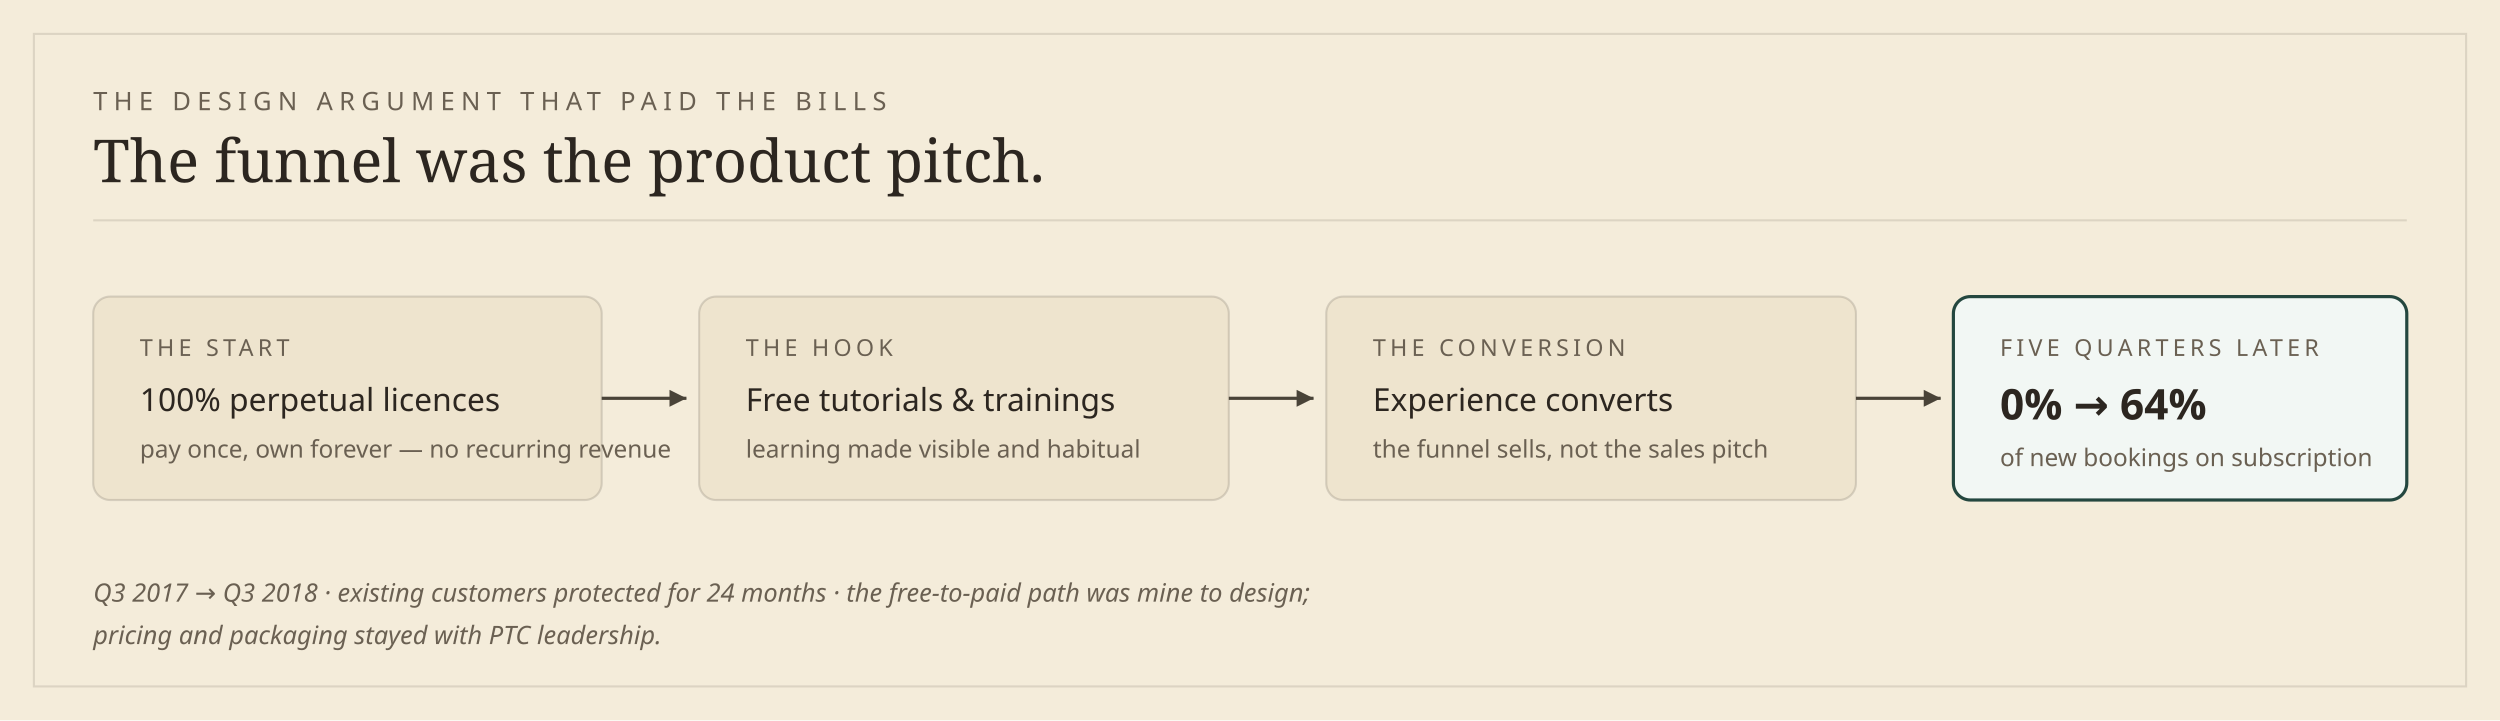
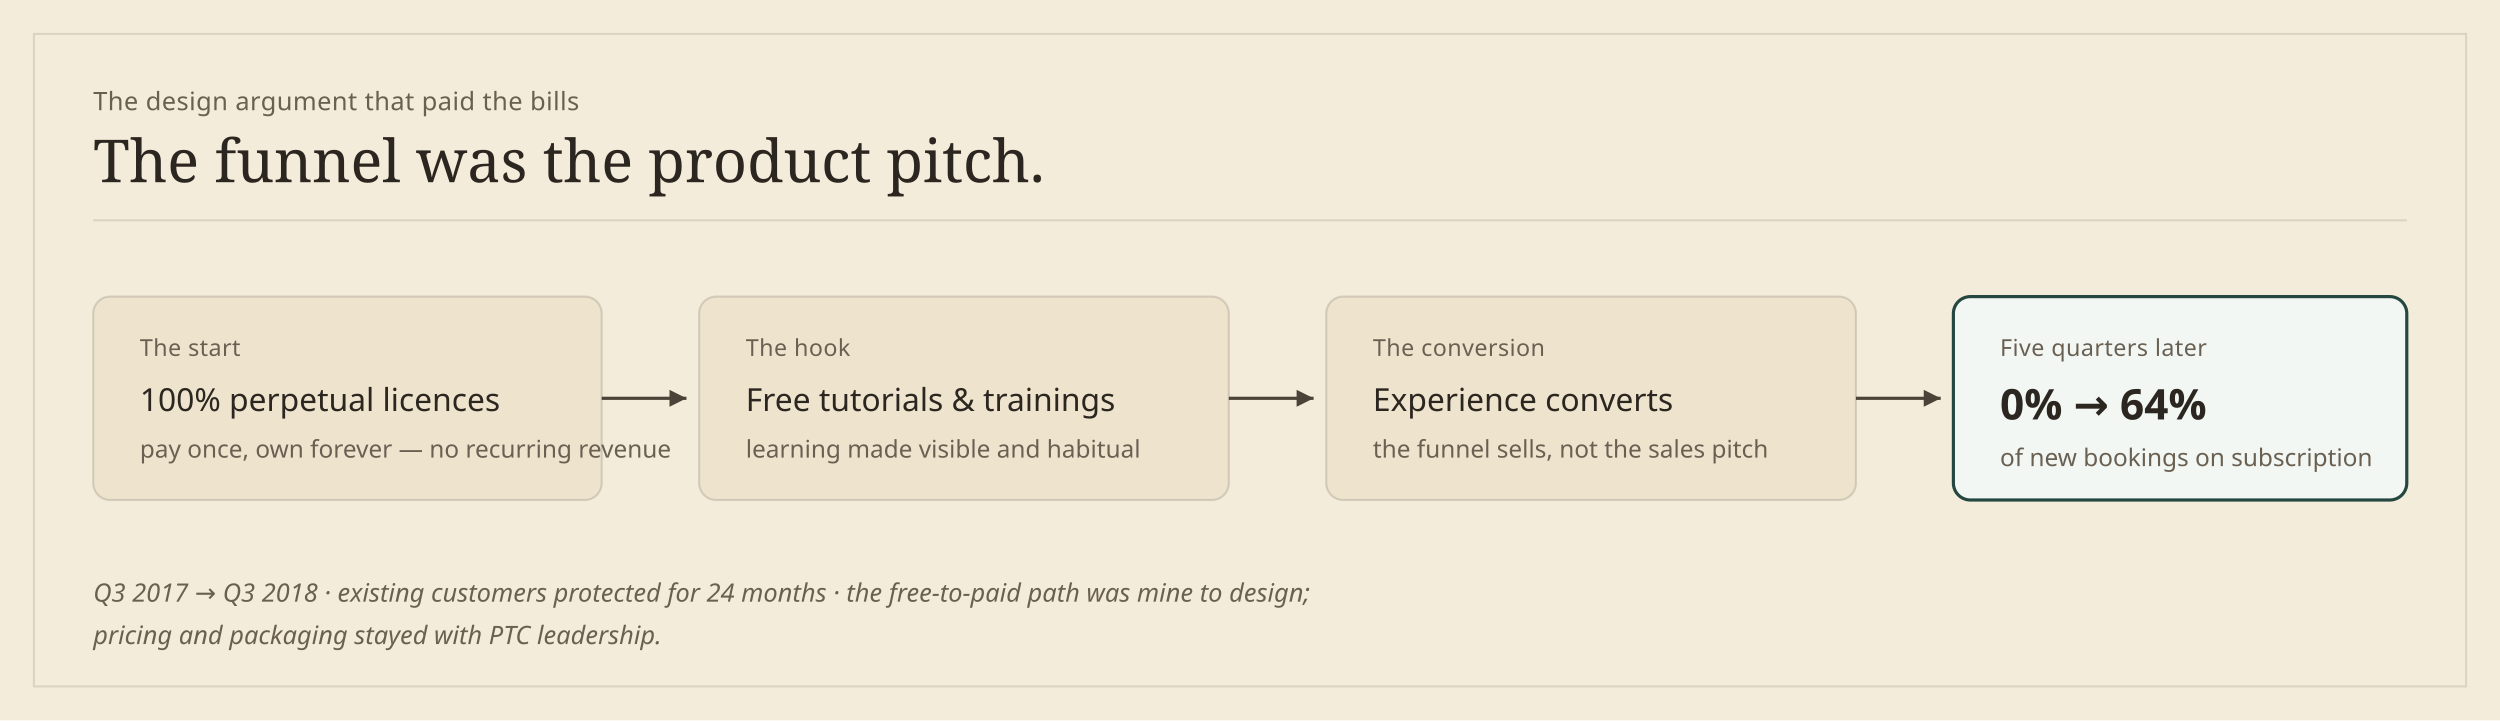
<svg xmlns="http://www.w3.org/2000/svg" viewBox="0 0 1180 340" role="img" aria-label="Diagram: at the start, 100% of revenue sat on perpetual licences. Free tutorials and trainings let learners experience the product; that experience converted them to premium subscriptions — moving subscription from 0% to 64% of new bookings in five quarters. Pricing and packaging stayed with PTC leadership; the funnel design was Arpit's.">
  <rect width="1180" height="340" fill="#F4ECDA" />
  <rect x="16" y="16" width="1148" height="308" fill="none" stroke="rgba(44,38,32,0.12)" />
  <style>
    .hd4{font-family:Georgia,serif;fill:#2C2620}
    .lb4{font-family:'IBM Plex Sans',sans-serif;fill:#6A6052}
    .ik4{font-family:'IBM Plex Sans',sans-serif;fill:#2C2620}
  </style>
-   <text x="44" y="52" class="lb4" font-size="12" letter-spacing="3">THE DESIGN ARGUMENT THAT PAID THE BILLS</text>
+   <text x="44" y="52" class="lb4" font-size="12" letter-spacing="0.2">The design argument that paid the bills</text>
  <text x="44" y="86" class="hd4" font-size="28">The funnel was the product pitch.</text>
  <line x1="44" y1="104" x2="1136" y2="104" stroke="rgba(44,38,32,0.12)" />
  <rect x="44" y="140" width="240" height="96" rx="8" fill="#EEE4CE" stroke="rgba(44,38,32,.16)" />
-   <text x="66" y="168" class="lb4" font-size="11" letter-spacing="2">THE START</text>
+   <text x="66" y="168" class="lb4" font-size="11" letter-spacing="0.2">The start</text>
  <text x="66" y="194" class="ik4" font-size="15">100% perpetual licences</text>
  <text x="66" y="216" class="lb4" font-size="11.5">pay once, own forever — no recurring revenue</text>
  <rect x="330" y="140" width="250" height="96" rx="8" fill="#EEE4CE" stroke="rgba(44,38,32,.16)" />
-   <text x="352" y="168" class="lb4" font-size="11" letter-spacing="2">THE HOOK</text>
+   <text x="352" y="168" class="lb4" font-size="11" letter-spacing="0.2">The hook</text>
  <text x="352" y="194" class="ik4" font-size="15">Free tutorials &amp; trainings</text>
  <text x="352" y="216" class="lb4" font-size="11.5">learning made visible and habitual</text>
  <rect x="626" y="140" width="250" height="96" rx="8" fill="#EEE4CE" stroke="rgba(44,38,32,.16)" />
-   <text x="648" y="168" class="lb4" font-size="11" letter-spacing="2">THE CONVERSION</text>
+   <text x="648" y="168" class="lb4" font-size="11" letter-spacing="0.2">The conversion</text>
  <text x="648" y="194" class="ik4" font-size="15">Experience converts</text>
  <text x="648" y="216" class="lb4" font-size="11.5">the funnel sells, not the sales pitch</text>
  <rect x="922" y="140" width="214" height="96" rx="8" fill="#F2F7F4" stroke="#24473F" stroke-width="1.5" />
-   <text x="944" y="168" class="lb4" font-size="11" letter-spacing="2">FIVE QUARTERS LATER</text>
+   <text x="944" y="168" class="lb4" font-size="11" letter-spacing="0.2">Five quarters later</text>
  <text x="944" y="198" class="ik4" font-size="20" font-weight="600">0% → 64%</text>
  <text x="944" y="220" class="lb4" font-size="11.5">of new bookings on subscription</text>
  <g stroke="#494338" stroke-width="1.5" fill="none">
    <path d="M 284 188 H 324" />
    <path d="M 580 188 H 620" />
    <path d="M 876 188 H 916" />
  </g>
  <g fill="#494338">
    <path d="M 324 188 l -8 -4 v 8 z" />
    <path d="M 620 188 l -8 -4 v 8 z" />
    <path d="M 916 188 l -8 -4 v 8 z" />
  </g>
  <text x="44" y="284" class="lb4" font-size="12" font-style="italic">Q3 2017 → Q3 2018 · existing customers protected for 24 months · the free-to-paid path was mine to design;</text>
  <text x="44" y="304" class="lb4" font-size="12" font-style="italic">pricing and packaging stayed with PTC leadership.</text>
</svg>
